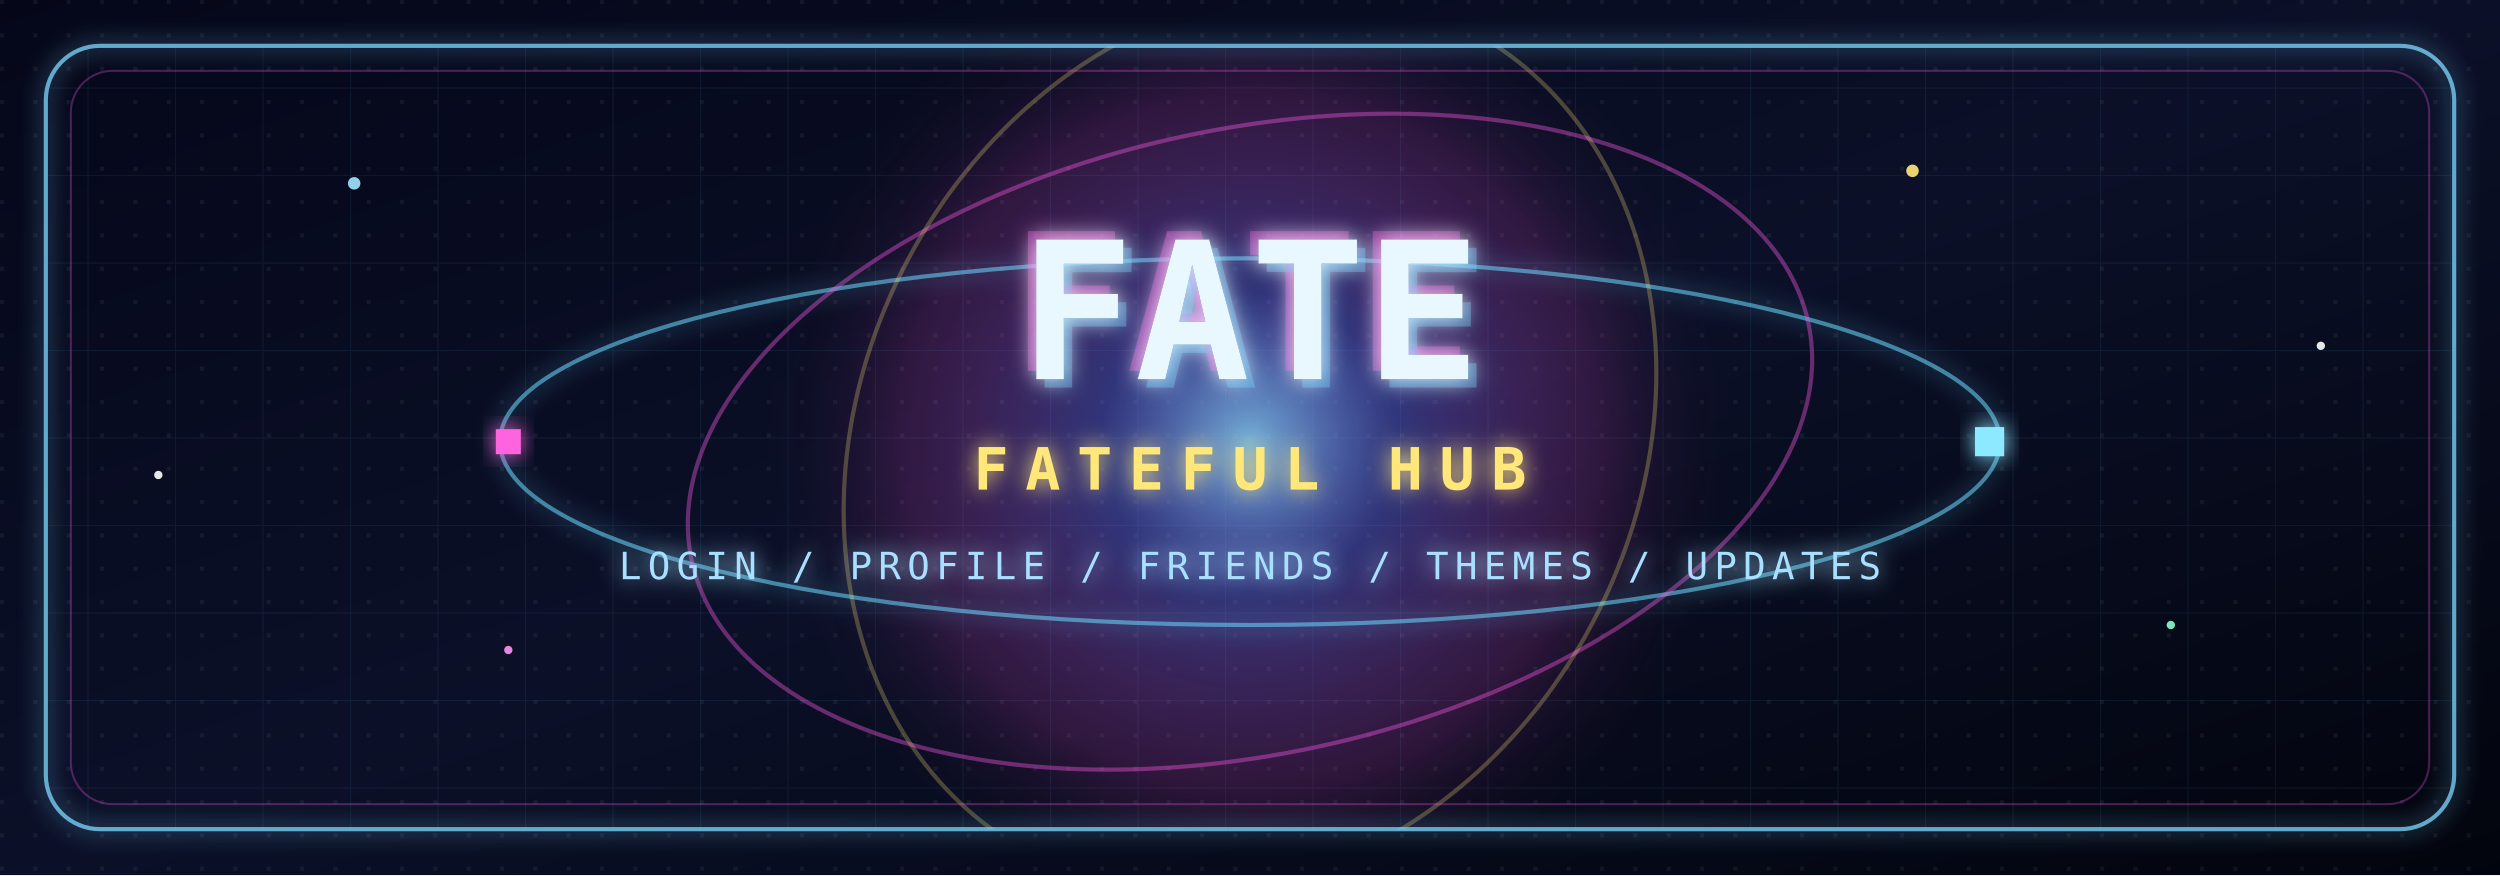
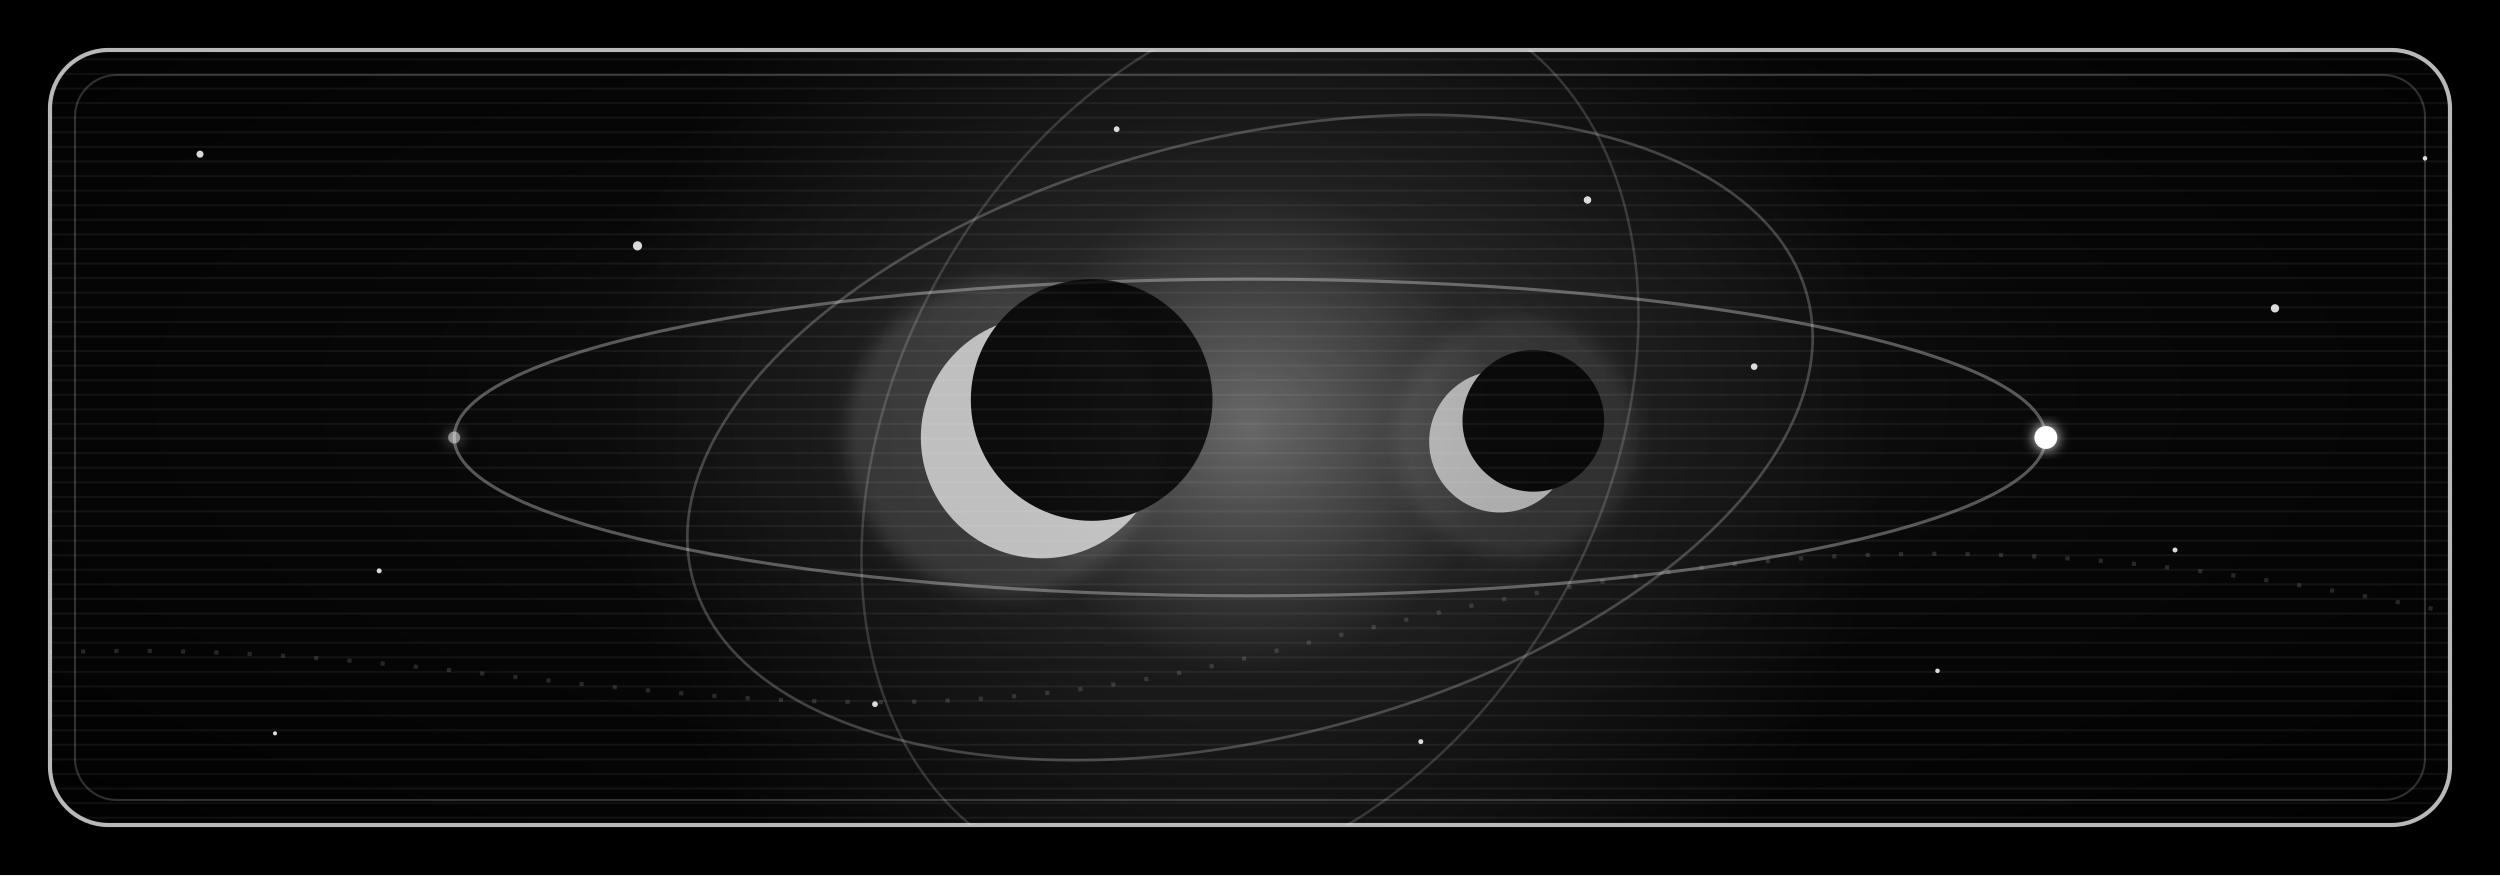
<svg xmlns="http://www.w3.org/2000/svg" width="1200" height="420" viewBox="0 0 1200 420" role="img" aria-labelledby="title desc">
  <defs>
-     <linearGradient id="bg" x1="0" y1="0" x2="1" y2="1">
-       <stop offset="0%" stop-color="#050719">
-         <animate attributeName="stop-color" values="#050719;#12072a;#051b2f;#050719" dur="12s" repeatCount="indefinite" />
-       </stop>
-       <stop offset="50%" stop-color="#0b1028">
-         <animate attributeName="stop-color" values="#0b1028;#111d3d;#2a0f32;#0b1028" dur="12s" repeatCount="indefinite" />
-       </stop>
-       <stop offset="100%" stop-color="#02040d">
-         <animate attributeName="stop-color" values="#02040d;#050816;#080313;#02040d" dur="12s" repeatCount="indefinite" />
-       </stop>
-     </linearGradient>
-     <radialGradient id="coreGlow" cx="50%" cy="50%" r="50%">
-       <stop offset="0%" stop-color="#8bd3ff" stop-opacity="0.95" />
-       <stop offset="30%" stop-color="#6f72ff" stop-opacity="0.45" />
-       <stop offset="70%" stop-color="#ff4fd8" stop-opacity="0.18" />
-       <stop offset="100%" stop-color="#000000" stop-opacity="0" />
+     <radialGradient id="void" cx="50%" cy="45%" r="80%">
+       <stop offset="0%" stop-color="#1b1b1b" />
+       <stop offset="42%" stop-color="#070707" />
+       <stop offset="100%" stop-color="#000000" />
    </radialGradient>
+     <radialGradient id="halo" cx="50%" cy="50%" r="50%">
+       <stop offset="0%" stop-color="#ffffff" stop-opacity="0.34" />
+       <stop offset="38%" stop-color="#ffffff" stop-opacity="0.08" />
+       <stop offset="100%" stop-color="#ffffff" stop-opacity="0" />
+     </radialGradient>
+     <filter id="soft" x="-50%" y="-50%" width="200%" height="200%">
+       <feGaussianBlur stdDeviation="4" />
+     </filter>
    <filter id="glow" x="-50%" y="-50%" width="200%" height="200%">
-       <feGaussianBlur stdDeviation="5" result="blur" />
+       <feGaussianBlur stdDeviation="3" result="blur" />
      <feMerge>
        <feMergeNode in="blur" />
        <feMergeNode in="SourceGraphic" />
      </feMerge>
    </filter>
-     <pattern id="grid" width="42" height="42" patternUnits="userSpaceOnUse">
-       <path d="M 42 0 L 0 0 0 42" fill="none" stroke="#66c8ff" stroke-opacity="0.10" stroke-width="1" />
+     <pattern id="scan" width="1" height="7" patternUnits="userSpaceOnUse">
+       <rect width="1" height="1" fill="#ffffff" opacity="0.09" />
    </pattern>
-     <pattern id="pixels" width="16" height="16" patternUnits="userSpaceOnUse">
-       <rect width="16" height="16" fill="transparent" />
-       <rect x="0" y="0" width="2" height="2" fill="#ffffff" opacity="0.10" />
-     </pattern>
-     <clipPath id="frameClip">
-       <rect x="22" y="22" width="1156" height="376" rx="26" />
+     <clipPath id="frame">
+       <rect x="24" y="24" width="1152" height="372" rx="28" />
    </clipPath>
  </defs>
-   <rect width="1200" height="420" fill="url(#bg)" />
-   <rect width="1200" height="420" fill="url(#pixels)" opacity="0.5" />
-   <g clip-path="url(#frameClip)">
-     <rect x="0" y="0" width="1200" height="420" fill="url(#grid)" opacity="0.75">
-       <animateTransform attributeName="transform" type="translate" values="0 0;42 42;0 0" dur="18s" repeatCount="indefinite" />
-     </rect>
-     <circle cx="600" cy="212" r="238" fill="url(#coreGlow)" opacity="0.85">
-       <animate attributeName="r" values="220;255;220" dur="5s" repeatCount="indefinite" />
-       <animate attributeName="opacity" values="0.65;0.95;0.65" dur="5s" repeatCount="indefinite" />
+   <rect width="1200" height="420" fill="#000" />
+   <g clip-path="url(#frame)">
+     <rect width="1200" height="420" fill="url(#void)" />
+     <circle cx="600" cy="206" r="310" fill="url(#halo)">
+       <animate attributeName="r" values="280;335;280" dur="8s" repeatCount="indefinite" />
+       <animate attributeName="opacity" values="0.60;1;0.60" dur="8s" repeatCount="indefinite" />
    </circle>
-     <g transform="translate(600 212)" fill="none" stroke-linecap="square">
-       <ellipse rx="360" ry="88" stroke="#6ed8ff" stroke-opacity="0.55" stroke-width="2" filter="url(#glow)" />
-       <ellipse rx="274" ry="150" stroke="#ff5be7" stroke-opacity="0.38" stroke-width="2" transform="rotate(-12)" />
-       <ellipse rx="186" ry="224" stroke="#ffe879" stroke-opacity="0.26" stroke-width="2" transform="rotate(28)" />
+     <g opacity="0.85">
      <g>
-         <animateTransform attributeName="transform" type="rotate" from="0" to="360" dur="13s" repeatCount="indefinite" />
-         <rect x="348" y="-7" width="14" height="14" fill="#8de9ff" filter="url(#glow)" />
-         <rect x="-362" y="-6" width="12" height="12" fill="#ff64de" filter="url(#glow)" />
+         <animateTransform attributeName="transform" type="translate" values="0 0;-120 40;0 0" dur="28s" repeatCount="indefinite" />
+         <circle cx="96" cy="74" r="1.7" fill="#fff">
+           <animate attributeName="opacity" values="0.15;0.95;0.15" dur="3.4s" repeatCount="indefinite" />
+         </circle>
+         <circle cx="182" cy="274" r="1.2" fill="#fff">
+           <animate attributeName="opacity" values="0.9;0.2;0.9" dur="2.7s" repeatCount="indefinite" />
+         </circle>
+         <circle cx="306" cy="118" r="2.2" fill="#fff">
+           <animate attributeName="opacity" values="0.25;1;0.25" dur="4.2s" repeatCount="indefinite" />
+         </circle>
+         <circle cx="420" cy="338" r="1.4" fill="#fff">
+           <animate attributeName="opacity" values="1;0.18;1" dur="3.1s" repeatCount="indefinite" />
+         </circle>
+         <circle cx="762" cy="96" r="1.8" fill="#fff">
+           <animate attributeName="opacity" values="0.2;0.9;0.2" dur="3.8s" repeatCount="indefinite" />
+         </circle>
+         <circle cx="930" cy="322" r="1.1" fill="#fff">
+           <animate attributeName="opacity" values="0.85;0.15;0.85" dur="2.9s" repeatCount="indefinite" />
+         </circle>
+         <circle cx="1092" cy="148" r="2" fill="#fff">
+           <animate attributeName="opacity" values="0.18;0.95;0.18" dur="3.6s" repeatCount="indefinite" />
+         </circle>
      </g>
      <g>
-         <animateTransform attributeName="transform" type="rotate" from="360" to="0" dur="18s" repeatCount="indefinite" />
-         <rect x="-8" y="-231" width="16" height="16" fill="#ffe879" filter="url(#glow)" />
-         <rect x="-8" y="214" width="16" height="16" fill="#78ffbd" filter="url(#glow)" />
+         <animateTransform attributeName="transform" type="translate" values="0 0;90 -22;0 0" dur="34s" repeatCount="indefinite" />
+         <circle cx="132" cy="352" r="1" fill="#fff" />
+         <circle cx="536" cy="62" r="1.4" fill="#fff" />
+         <circle cx="682" cy="356" r="1.2" fill="#fff" />
+         <circle cx="842" cy="176" r="1.6" fill="#fff" />
+         <circle cx="1044" cy="264" r="1.2" fill="#fff" />
+         <circle cx="1164" cy="76" r="1.1" fill="#fff" />
      </g>
    </g>
-     <g opacity="0.9">
-       <circle cx="170" cy="88" r="3" fill="#9fe8ff">
-         <animate attributeName="opacity" values="0.2;1;0.2" dur="2.4s" repeatCount="indefinite" />
+     <g transform="translate(600 210)" fill="none" stroke="#fff" stroke-linecap="round">
+       <ellipse rx="382" ry="76" stroke-opacity="0.32" stroke-width="1.5" />
+       <ellipse rx="276" ry="144" stroke-opacity="0.22" stroke-width="1.3" transform="rotate(-14)" />
+       <ellipse rx="168" ry="230" stroke-opacity="0.16" stroke-width="1.2" transform="rotate(31)" />
+       <g filter="url(#glow)">
+         <animateTransform attributeName="transform" type="rotate" from="0" to="360" dur="19s" repeatCount="indefinite" />
+         <circle cx="382" cy="0" r="5" fill="#fff" />
+         <circle cx="-382" cy="0" r="2.4" fill="#fff" opacity="0.45" />
+       </g>
+       <g filter="url(#glow)">
+         <animateTransform attributeName="transform" type="rotate" from="360" to="0" dur="27s" repeatCount="indefinite" />
+         <circle cx="0" cy="-230" r="4" fill="#fff" opacity="0.82" />
+         <circle cx="0" cy="230" r="2" fill="#fff" opacity="0.36" />
+       </g>
+     </g>
+     <g filter="url(#soft)">
+       <circle cx="482" cy="210" r="76" fill="#fff" opacity="0.12">
+         <animate attributeName="opacity" values="0.08;0.18;0.08" dur="6s" repeatCount="indefinite" />
      </circle>
-       <circle cx="244" cy="312" r="2" fill="#ff92f0">
-         <animate attributeName="opacity" values="1;0.1;1" dur="3.1s" repeatCount="indefinite" />
-       </circle>
-       <circle cx="918" cy="82" r="3" fill="#ffe879">
-         <animate attributeName="opacity" values="0.25;1;0.25" dur="2.1s" repeatCount="indefinite" />
-       </circle>
-       <circle cx="1042" cy="300" r="2" fill="#88ffca">
-         <animate attributeName="opacity" values="1;0.18;1" dur="2.8s" repeatCount="indefinite" />
-       </circle>
-       <circle cx="76" cy="228" r="2" fill="#ffffff">
-         <animate attributeName="opacity" values="0.1;0.9;0.1" dur="3.4s" repeatCount="indefinite" />
-       </circle>
-       <circle cx="1114" cy="166" r="2" fill="#ffffff">
-         <animate attributeName="opacity" values="0.9;0.15;0.9" dur="2.7s" repeatCount="indefinite" />
+       <circle cx="728" cy="210" r="58" fill="#fff" opacity="0.08">
+         <animate attributeName="opacity" values="0.04;0.14;0.04" dur="7.4s" repeatCount="indefinite" />
      </circle>
    </g>
-     <g font-family="Consolas, Monaco, monospace" text-anchor="middle" filter="url(#glow)">
-       <text x="600" y="182" font-size="92" font-weight="800" fill="#12234c" opacity="0.8">FATE</text>
-       <text x="596" y="178" font-size="92" font-weight="800" fill="#ff5be7" opacity="0.35">FATE</text>
-       <text x="604" y="186" font-size="92" font-weight="800" fill="#6ed8ff" opacity="0.35">FATE</text>
-       <text x="600" y="182" font-size="92" font-weight="800" fill="#e9f8ff">FATE</text>
-       <text x="600" y="235" font-size="28" font-weight="700" fill="#ffe879" letter-spacing="8">FATEFUL HUB</text>
-       <text x="600" y="278" font-size="18" fill="#a9dfff" letter-spacing="3">LOGIN / PROFILE / FRIENDS / THEMES / UPDATES</text>
+     <g opacity="0.82">
+       <circle cx="500" cy="210" r="58" fill="#dcdcdc" />
+       <circle cx="524" cy="192" r="58" fill="#000" />
+       <circle cx="720" cy="212" r="34" fill="#f1f1f1" opacity="0.78" />
+       <circle cx="736" cy="202" r="34" fill="#000" />
    </g>
-     <rect x="0" y="-70" width="1200" height="54" fill="#ffffff" opacity="0.08">
-       <animate attributeName="y" values="-70;440" dur="4.6s" repeatCount="indefinite" />
+     <path d="M-120 330 C180 272, 338 382, 606 314 S1006 250,1320 326" fill="none" stroke="#fff" stroke-opacity="0.14" stroke-width="2" stroke-dasharray="2 14">
+       <animate attributeName="stroke-dashoffset" values="0;-96" dur="9s" repeatCount="indefinite" />
+     </path>
+     <rect width="1200" height="420" fill="url(#scan)" opacity="0.55" />
+     <rect x="0" y="-62" width="1200" height="42" fill="#fff" opacity="0.045">
+       <animate attributeName="y" values="-62;430" dur="5.8s" repeatCount="indefinite" />
    </rect>
-     <rect x="0" y="0" width="1200" height="420" fill="none" stroke="#85d9ff" stroke-opacity="0.28" stroke-width="2" />
  </g>
-   <rect x="22" y="22" width="1156" height="376" rx="26" fill="none" stroke="#7ed7ff" stroke-opacity="0.75" stroke-width="2" filter="url(#glow)" />
-   <rect x="34" y="34" width="1132" height="352" rx="20" fill="none" stroke="#ff5be7" stroke-opacity="0.28" stroke-width="1" />
+   <rect x="24" y="24" width="1152" height="372" rx="28" fill="none" stroke="#fff" stroke-opacity="0.72" stroke-width="2" />
+   <rect x="36" y="36" width="1128" height="348" rx="20" fill="none" stroke="#fff" stroke-opacity="0.18" stroke-width="1" />
</svg>
